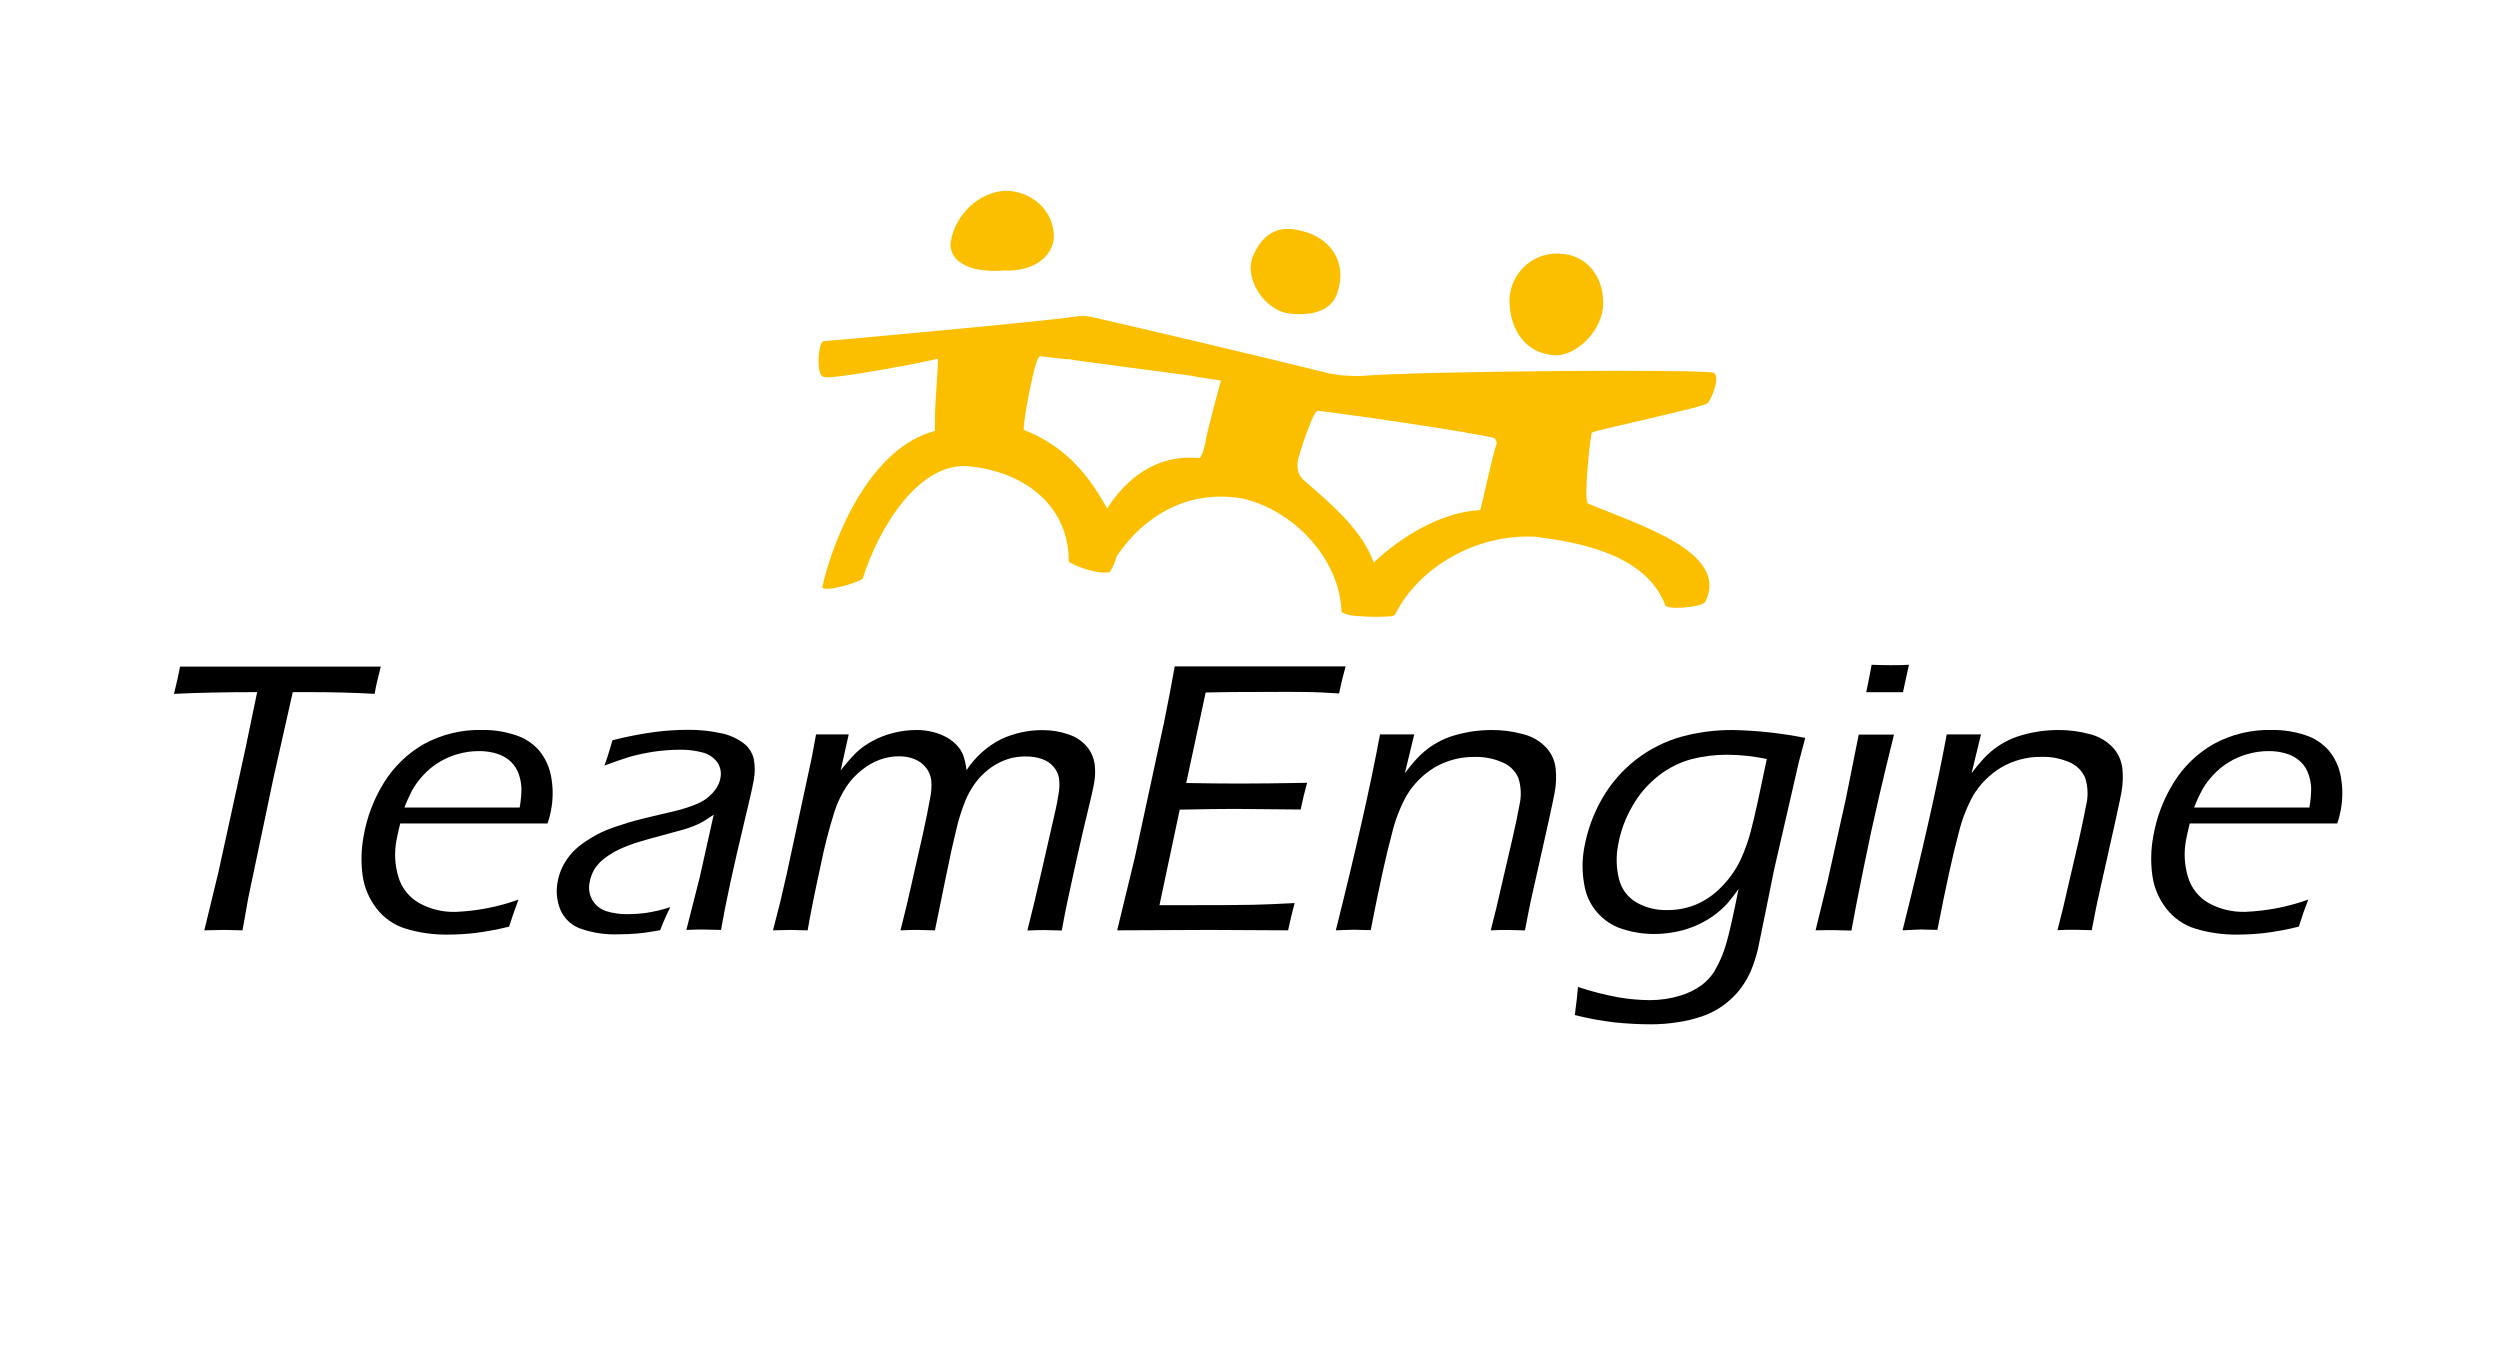
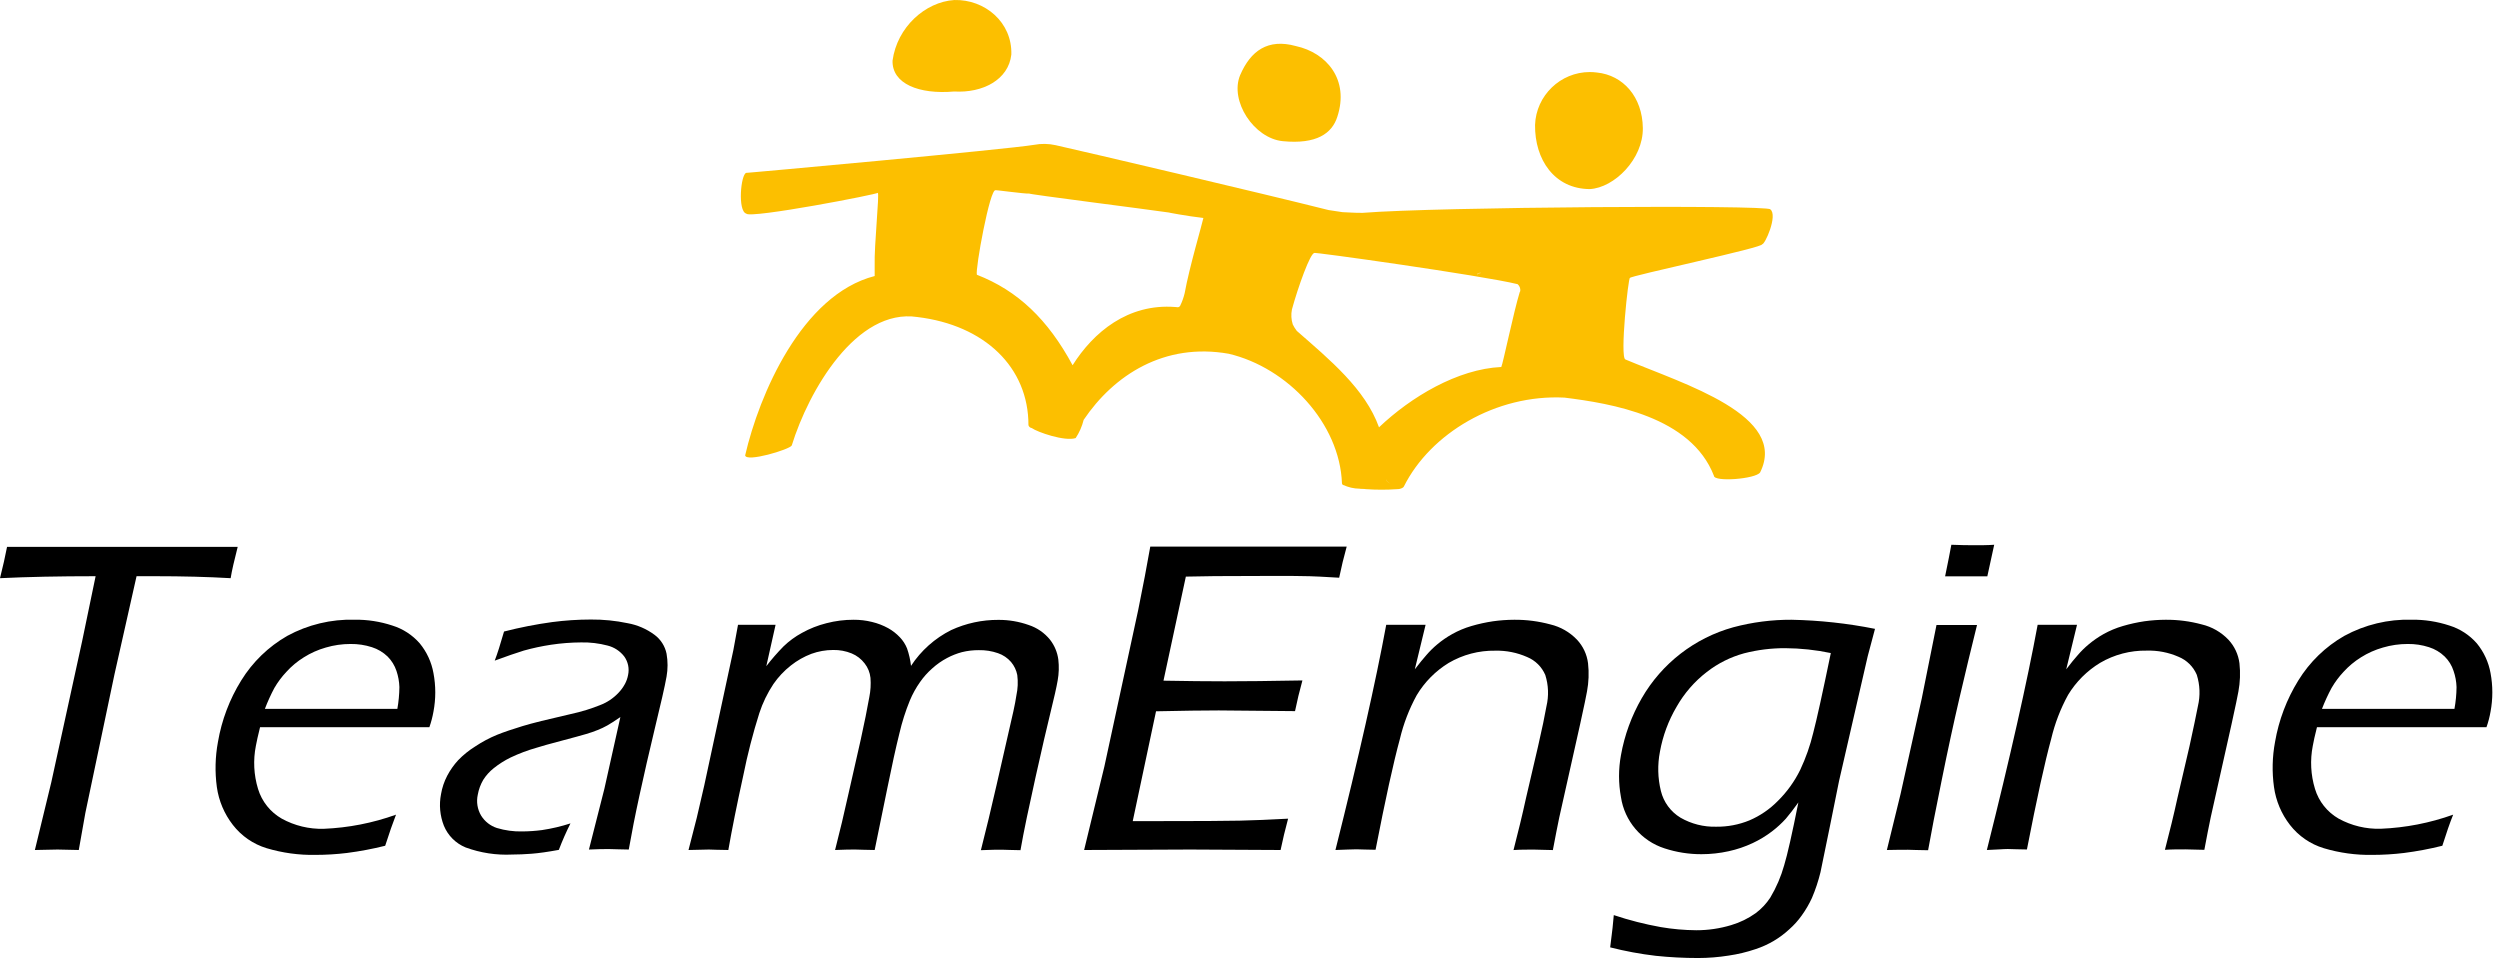
- <svg xmlns="http://www.w3.org/2000/svg" id="Lager_1" data-name="Lager 1" viewBox="0 0 493.48 265.49">
-   <defs>
-     <style>.cls-1{fill:none;}.cls-2{fill:#fcbf00;}</style>
-   </defs>
-   <path class="cls-1" d="M257.16,94.71l-.08-.08A.6.6,0,0,0,257.16,94.71Z" />
-   <path class="cls-1" d="M288.6,84.51c-.48,0-.72.19-.52.58C287.9,84.73,288.13,84.55,288.6,84.51Z" />
-   <path class="cls-1" d="M235.24,74.19c-3.66-.54-24.67-3.2-24.05-3.27-.75.08-6.18-.7-5.83-.56-1-.46-3.53,13.64-3.22,14.5,7,2.73,12.19,7.66,16.44,15.54,3.55-5.61,9.49-10.61,17.64-10l0,0c.29,0,.55.17.82-.19a10.36,10.36,0,0,0,.77-2.26,0,0,0,0,0,0,0c.77-4.27,3-12,3.25-12.84C238.37,74.81,234.56,74.1,235.24,74.19Z" />
-   <path class="cls-1" d="M294.93,86.5h0c-6.06-1.5-35.78-5.66-34.87-5.35-.69-.23-2.85,6-3.89,9.68a5.08,5.08,0,0,0,.14,2.58c.1.2.2.39.29.53a5.68,5.68,0,0,1,.4.58c5.68,5,11.77,10,14.12,16.56,5.52-5.21,13.53-10,21-10.36.27-.49,2.15-9.61,3.16-12.83h0v0l.06-.18A1.36,1.36,0,0,0,294.93,86.5Z" />
-   <path class="cls-2" d="M307.35,70.14c4.22-.22,9.19-5.16,9.12-10.49s-3.37-9.07-7.89-9.53a9.4,9.4,0,0,0-10.62,9C297.89,65.05,301.27,70.1,307.35,70.14Z" />
-   <path class="cls-2" d="M198.2,53.38c4.88.29,9.34-2,9.82-6.35.17-5.56-4.58-9.5-9.8-9.36-5,.33-9.82,4.67-10.6,10.41C187.51,52.05,192.16,53.91,198.2,53.38Z" />
-   <path class="cls-2" d="M254.64,61.91c5.81.57,8.45-1.34,9.36-4.18,2.1-6.39-1.83-11-7.11-12.15-4.81-1.34-7.78.81-9.58,5C245.48,55,249.69,61.43,254.64,61.91Z" />
-   <path class="cls-2" d="M336.61,118.8c4.87-9.79-13-15.14-23.13-19.4-1-.33.51-14.3.78-14-.27-.3,23.38-5.32,22.67-5.79.45.23,2.79-5,1.42-6-.57-.77-57.18-.42-70,.61-.67,0-1.34,0-2-.05-.5,0-1-.07-1.47-.07l-2.38-.36,0,0C251.09,70.87,221,63.8,215.63,62.6a9.12,9.12,0,0,0-3.7-.06c-4.73.79-49.71,4.88-49.43,4.81-.94.22-1.51,6.57,0,7,.59.92,23-3.4,22.58-3.58.33.14-.63,8.86-.53,12.61h0c0,.57,0,1.12,0,1.69-12.55,3.23-19.85,20.44-22.24,30.79.12,1.26,7.65-1,8-1.69,2.9-9.4,11.1-23.63,21.58-22.06,11.55,1.4,19.09,8.63,19.07,18.58a.69.69,0,0,0,.57.49c.95.69,5.65,2.33,7.54,1.72a10.13,10.13,0,0,0,1.37-3.13c5.19-7.7,13.87-13.31,24.92-11.35,10.09,2.38,19.07,11.92,19.44,22.26a.41.41,0,0,0,.25.31s-.07-.07-.07-.06h0a6.75,6.75,0,0,0,2.84.66c.28.07.64,0,1.09.08,0,0,0,0,0,0a0,0,0,0,0,0,0,38.71,38.71,0,0,0,5.39,0c.67,0,1.11-.31,1.14-.47,4.54-9.08,15.79-15.86,27.58-15.25,8,1,21.72,3.22,25.66,13.43C328.72,120.48,335.84,119.93,336.61,118.8ZM237.79,88a0,0,0,0,1,0,0A10.36,10.36,0,0,1,237,90.2c-.27.36-.53.19-.82.19l0,0c-8.15-.64-14.09,4.36-17.64,10-4.25-7.88-9.42-12.81-16.44-15.54-.31-.86,2.26-15,3.22-14.5-.35-.14,5.08.64,5.83.56-.62.07,20.39,2.73,24.05,3.27-.68-.09,3.13.62,5.8.92C240.83,76,238.56,83.68,237.79,88Zm50.81-3.44c-.47,0-.7.22-.52.58C287.88,84.7,288.12,84.52,288.6,84.51ZM257.08,94.63l.08.08A.6.6,0,0,1,257.08,94.63Zm15.29,25.3c-.06.18.29.52.75.83C272.66,120.48,272.29,120.13,272.37,119.93Zm22.95-32.07v0h0c-1,3.22-2.89,12.34-3.16,12.83-7.51.35-15.52,5.15-21,10.36-2.35-6.57-8.44-11.59-14.12-16.56a5.68,5.68,0,0,0-.4-.58c-.09-.14-.19-.33-.29-.53a5.08,5.08,0,0,1-.14-2.58c1-3.68,3.2-9.91,3.89-9.68-.91-.31,28.81,3.85,34.87,5.35h0a1.36,1.36,0,0,1,.45,1.18Z" />
-   <path d="M40.33,183.64,43.15,172l5.29-24.2,2.32-11.18q-9.34,0-16.42.34c.51-2,.91-3.83,1.21-5.38q9.69,0,20.91,0l12.21,0h6.49c-.57,2.26-1,4.05-1.21,5.38q-5.86-.34-13-.34H57.79L54,153.47l-5,23.8-1.13,6.37-3.65-.08Z" />
-   <path d="M102.35,177.57q-.82,2.1-1.86,5.34a57,57,0,0,1-6.57,1.24,45.42,45.42,0,0,1-5.42.33,27.45,27.45,0,0,1-8.37-1.15,11.58,11.58,0,0,1-5.8-4,13.66,13.66,0,0,1-2.75-6.5,24.47,24.47,0,0,1,.19-7.75,29.38,29.38,0,0,1,4-10.56,22.33,22.33,0,0,1,7.9-7.65,22.87,22.87,0,0,1,11.58-2.78,19.88,19.88,0,0,1,6.46,1,10.29,10.29,0,0,1,4.72,3.07,11.14,11.14,0,0,1,2.35,5.1,17.75,17.75,0,0,1,0,6.62,17.47,17.47,0,0,1-.7,2.67H79q-.52,2.1-.72,3.21a15.25,15.25,0,0,0,.37,7.38,8.83,8.83,0,0,0,4.07,5.11A14.13,14.13,0,0,0,89.94,180,41.66,41.66,0,0,0,102.35,177.57ZM79.83,159.4h22.75a22.75,22.75,0,0,0,.35-3.74,9.72,9.72,0,0,0-.5-2.77,6.31,6.31,0,0,0-1.53-2.48,6.91,6.91,0,0,0-2.69-1.6,11.45,11.45,0,0,0-3.67-.55,14.91,14.91,0,0,0-4.25.61,14.48,14.48,0,0,0-3.77,1.68,13.94,13.94,0,0,0-3,2.5,15.17,15.17,0,0,0-2.06,2.76A31.57,31.57,0,0,0,79.83,159.4Z" />
-   <path d="M119.3,151.12q.65-1.68,1.6-5a73.34,73.34,0,0,1,8.25-1.62,51.45,51.45,0,0,1,6.66-.44,29.62,29.62,0,0,1,6.32.63,11,11,0,0,1,4.62,2,5.37,5.37,0,0,1,2.06,3.24,11.31,11.31,0,0,1,0,3.93c-.31,1.76-1,4.7-2,8.84s-1.87,8-2.63,11.47-1.38,6.64-1.86,9.39c-1.37,0-2.49-.08-3.35-.08s-2,0-3.49.08l2.65-10.42,2.75-12.33c-1,.69-1.77,1.17-2.26,1.45a13.35,13.35,0,0,1-1.65.78c-.6.25-1.26.47-2,.69s-2.09.59-4.13,1.13-3.5.94-4.36,1.22a28.34,28.34,0,0,0-4.46,1.68,15.6,15.6,0,0,0-2.89,1.83,8.07,8.07,0,0,0-1.8,2,7.7,7.7,0,0,0-.94,2.56,4.93,4.93,0,0,0,.58,3.59,5,5,0,0,0,2.7,2.12,13.85,13.85,0,0,0,4.35.59,27.32,27.32,0,0,0,3.39-.23,30.86,30.86,0,0,0,4.9-1.15,48.74,48.74,0,0,0-2,4.55c-1.92.35-3.48.57-4.66.66s-2.3.14-3.35.14a20.28,20.28,0,0,1-8-1.22,6.85,6.85,0,0,1-3.73-3.73,9.69,9.69,0,0,1-.49-5.43,10.59,10.59,0,0,1,1.07-3.17,12.68,12.68,0,0,1,1.86-2.64,15.29,15.29,0,0,1,2.92-2.36,21.53,21.53,0,0,1,3.74-2c1.27-.51,2.74-1,4.41-1.51s4.31-1.16,8-2c1.16-.25,2.16-.52,3-.78s1.58-.53,2.23-.79a8.78,8.78,0,0,0,1.76-.89,8.67,8.67,0,0,0,1.49-1.26,7,7,0,0,0,1.1-1.51,5.2,5.2,0,0,0,.54-1.53,4,4,0,0,0-.66-3.2,5.21,5.21,0,0,0-2.86-1.87,16.51,16.51,0,0,0-4.54-.54,36.11,36.11,0,0,0-5.17.4,39.61,39.61,0,0,0-4.67,1Q122.33,150,119.3,151.12Z" />
-   <path d="M152.58,183.64,154,178.1q.42-1.75,1.28-5.53l5-23.25c.36-1.9.63-3.35.8-4.35,1.19,0,2.28,0,3.28,0s2.13,0,3.17,0l-1.59,7.1a37.65,37.65,0,0,1,2.95-3.39,14.46,14.46,0,0,1,3.18-2.33,17.36,17.36,0,0,1,4.2-1.66,18.38,18.38,0,0,1,4.66-.59,12.82,12.82,0,0,1,3.18.38,11,11,0,0,1,2.77,1.07,8.38,8.38,0,0,1,2,1.56,6,6,0,0,1,1.23,1.91,13.7,13.7,0,0,1,.68,3,17.74,17.74,0,0,1,6.9-6.15,19.15,19.15,0,0,1,8.12-1.75A15.21,15.21,0,0,1,211,145a7.84,7.84,0,0,1,3.66,2.52,7,7,0,0,1,1.43,3.42,12.24,12.24,0,0,1-.11,3.57c-.21,1.22-.63,3.05-1.23,5.49s-1.47,6.17-2.58,11.17-2,9.16-2.58,12.5c-1.34,0-2.4-.08-3.16-.08s-2,0-3.64.08q1.32-5.16,2.7-11.22l2.16-9.47c.53-2.29,1-4.26,1.24-5.91a10.2,10.2,0,0,0,.15-3.48,4.91,4.91,0,0,0-1.07-2.24,5.17,5.17,0,0,0-2.24-1.51,9.37,9.37,0,0,0-3.3-.52,11.74,11.74,0,0,0-2.89.34,12.09,12.09,0,0,0-2.54,1,12.38,12.38,0,0,0-2.57,1.8,13,13,0,0,0-2.09,2.34,16.53,16.53,0,0,0-1.75,3.17,37.25,37.25,0,0,0-1.79,5.63c-.59,2.37-1.28,5.48-2.06,9.35l-2.19,10.69c-1.47,0-2.57-.08-3.31-.08s-1.85,0-3.49.08q1.22-4.74,2.32-9.74l2.09-9.23q.94-4.28,1.47-7.29a11.89,11.89,0,0,0,.2-3.3,4.8,4.8,0,0,0-1-2.48,5.39,5.39,0,0,0-2.23-1.72,8,8,0,0,0-3.18-.59,11,11,0,0,0-3.74.66,13.25,13.25,0,0,0-3.52,2,14.54,14.54,0,0,0-3,3.19,20.65,20.65,0,0,0-2.42,5A101.89,101.89,0,0,0,162,170.78q-1.67,7.62-2.58,12.86c-1.63,0-2.74-.08-3.35-.08S154.24,183.59,152.58,183.64Z" />
-   <path d="M220.52,183.64,224,169.29l5.8-26.83,1.15-5.84q.42-2.22.93-5.08,8.61,0,17.66,0l12.18,0h3.89q-.74,2.66-1.29,5.34l-3.36-.19c-.83-.05-2.27-.09-4.31-.11s-4.07,0-6.08,0q-9,0-12.58.11l-3.84,17.87c3.9.07,7.41.11,10.51.11q5.09,0,13.35-.15-.74,2.67-1.27,5.27l-13.11-.12q-3.85,0-10.76.15l-4,18.86,4,0q10.8,0,14.35-.08t8.33-.34q-.76,2.82-1.29,5.38-9.19-.07-15.52-.08Z" />
-   <path d="M263.68,183.64q6-23.94,8.72-38.67l3.43,0c.84,0,1.95,0,3.33,0l-1.85,7.64c.83-1.07,1.48-1.89,2-2.46a16,16,0,0,1,1.85-1.82,16.34,16.34,0,0,1,2.57-1.77,15.72,15.72,0,0,1,3.29-1.38,27.55,27.55,0,0,1,3.72-.82,26.91,26.91,0,0,1,3.65-.26,23,23,0,0,1,6.2.8,9.3,9.3,0,0,1,4.56,2.61,7.22,7.22,0,0,1,1.91,4.07,16.32,16.32,0,0,1-.18,4.84c-.06.34-.19,1-.38,1.91s-.46,2.18-.8,3.71l-3.58,16c-.32,1.52-.68,3.39-1.1,5.61-1.14,0-2.22-.08-3.23-.08-1.25,0-2.43,0-3.53.08.79-3.08,1.51-6,2.14-8.9l2.07-8.89c.69-3,1.18-5.35,1.45-6.91a10.1,10.1,0,0,0-.2-5.36,5.79,5.79,0,0,0-3.12-3.09,12.78,12.78,0,0,0-5.47-1.09,15.33,15.33,0,0,0-8,2.1,16.35,16.35,0,0,0-5.49,5.54,30.06,30.06,0,0,0-2.9,7.55q-1.64,6-4.17,19c-1.41,0-2.51-.08-3.29-.08S265.29,183.59,263.68,183.64Z" />
-   <path d="M311.48,194.82a57.72,57.72,0,0,0,8.07,2.06,37.91,37.91,0,0,0,6.09.54,20.64,20.64,0,0,0,6-.88,14.18,14.18,0,0,0,4.22-2.06,10.52,10.52,0,0,0,2.5-2.67,22.9,22.9,0,0,0,2.38-5.54q.83-2.72,2.44-10.8c-.82,1.14-1.53,2.07-2.15,2.79a17.46,17.46,0,0,1-2.39,2.19,18.09,18.09,0,0,1-3.3,2,19.43,19.43,0,0,1-4.13,1.4,21.62,21.62,0,0,1-4.67.51,20.14,20.14,0,0,1-6.34-1,10.94,10.94,0,0,1-7.49-8.82,19.86,19.86,0,0,1,0-7.17,30.13,30.13,0,0,1,3.58-9.81A26.21,26.21,0,0,1,332,145.39,37.93,37.93,0,0,1,342,144.1a81.23,81.23,0,0,1,14.34,1.56l-1.25,4.7-4.92,21.41c-.08.43-.6,3-1.57,7.78l-1.62,7.9a28.72,28.72,0,0,1-1.47,4.43,18.17,18.17,0,0,1-1.75,3,14,14,0,0,1-2.13,2.37,15.63,15.63,0,0,1-2.68,2,15.8,15.8,0,0,1-3.11,1.41,26.34,26.34,0,0,1-4.62,1.11,33.78,33.78,0,0,1-5.26.42,69,69,0,0,1-7.28-.38,59.61,59.61,0,0,1-7.82-1.45l.26-2.1C311.21,197.71,311.32,196.58,311.48,194.82Zm37.28-45a39.29,39.29,0,0,0-7.83-.84,27.89,27.89,0,0,0-7.07.88,18.32,18.32,0,0,0-6.41,3.21,20.07,20.07,0,0,0-5.2,6,23.34,23.34,0,0,0-2.84,7.67,15.71,15.71,0,0,0,.16,6.76,7.4,7.4,0,0,0,3.37,4.59,11.64,11.64,0,0,0,6.14,1.55,14.58,14.58,0,0,0,5.7-1.09,15.2,15.2,0,0,0,4.88-3.34,19.64,19.64,0,0,0,3.84-5.34,33,33,0,0,0,2.23-6.34Q346.62,160.16,348.76,149.78Z" />
-   <path d="M358.38,183.64l2.35-9.62,3.64-16.41L366.9,145l3.51,0,3.45,0q-1.49,6-3,12.47t-3.07,14.21q-1.57,7.71-2.33,12c-1.59,0-2.74-.08-3.42-.08S360.19,183.59,358.38,183.64Zm10-47c.49-2.39.85-4.19,1.07-5.42,1.39.05,2.62.08,3.68.08,1.35,0,2.58,0,3.68-.08q-.28,1.19-1.18,5.42l-3.55,0Z" />
-   <path d="M375.55,183.64q6-23.94,8.72-38.67l3.43,0c.84,0,1.95,0,3.33,0l-1.85,7.64c.82-1.07,1.48-1.89,2-2.46a15.27,15.27,0,0,1,1.85-1.82,16.71,16.71,0,0,1,2.56-1.77,15.81,15.81,0,0,1,3.3-1.38,27.41,27.41,0,0,1,3.71-.82,27.06,27.06,0,0,1,3.66-.26,23.1,23.1,0,0,1,6.2.8,9.3,9.3,0,0,1,4.56,2.61,7.29,7.29,0,0,1,1.91,4.07,16.66,16.66,0,0,1-.18,4.84c-.06.34-.19,1-.38,1.91s-.46,2.18-.8,3.71L414,178q-.48,2.28-1.1,5.61c-1.14,0-2.22-.08-3.24-.08-1.25,0-2.42,0-3.53.08.8-3.08,1.52-6,2.15-8.9l2.07-8.89q1-4.57,1.45-6.91a10.1,10.1,0,0,0-.2-5.36,5.77,5.77,0,0,0-3.13-3.09A12.7,12.7,0,0,0,403,149.4a15.31,15.31,0,0,0-8,2.1A16.35,16.35,0,0,0,389.5,157a30.06,30.06,0,0,0-2.9,7.55q-1.64,6-4.17,19c-1.41,0-2.51-.08-3.29-.08S377.15,183.59,375.55,183.64Z" />
-   <path d="M455.63,177.57q-.84,2.1-1.86,5.34a56.75,56.75,0,0,1-6.58,1.24,45.3,45.3,0,0,1-5.42.33,27.38,27.38,0,0,1-8.36-1.15,11.61,11.61,0,0,1-5.81-4,13.64,13.64,0,0,1-2.74-6.5,24.17,24.17,0,0,1,.18-7.75,29.58,29.58,0,0,1,4-10.56,22.22,22.22,0,0,1,7.89-7.65,22.87,22.87,0,0,1,11.58-2.78,19.94,19.94,0,0,1,6.47,1,10.35,10.35,0,0,1,4.72,3.07,11.14,11.14,0,0,1,2.35,5.1,18,18,0,0,1,0,6.62,16.39,16.39,0,0,1-.7,2.67H432.24q-.53,2.1-.72,3.21a15.25,15.25,0,0,0,.38,7.38,8.81,8.81,0,0,0,4.06,5.11,14.13,14.13,0,0,0,7.25,1.74A41.77,41.77,0,0,0,455.63,177.57ZM433.1,159.4h22.75a21.9,21.9,0,0,0,.36-3.74,9.41,9.41,0,0,0-.51-2.77,6.09,6.09,0,0,0-1.53-2.48,6.84,6.84,0,0,0-2.69-1.6,11.34,11.34,0,0,0-3.66-.55,14.86,14.86,0,0,0-4.25.61,14.48,14.48,0,0,0-3.77,1.68,14.25,14.25,0,0,0-3,2.5,15.08,15.08,0,0,0-2.05,2.76A31.38,31.38,0,0,0,433.1,159.4Z" />
+ <svg xmlns="http://www.w3.org/2000/svg" width="100%" height="100%" viewBox="0 0 322 124" version="1.1" xml:space="preserve" style="fill-rule:evenodd;clip-rule:evenodd;stroke-linejoin:round;stroke-miterlimit:2;">
+   <path d="M167.115,42.783l-0.06,-0.06c0.018,0.022 0.038,0.042 0.06,0.06Z" style="fill:none;fill-rule:nonzero;" />
+   <path d="M190.695,35.133c-0.36,0 -0.54,0.142 -0.39,0.435c-0.135,-0.27 0.037,-0.405 0.39,-0.435Z" style="fill:none;fill-rule:nonzero;" />
+   <path d="M150.675,27.393c-2.745,-0.405 -18.502,-2.4 -18.038,-2.453c-0.562,0.06 -4.635,-0.525 -4.372,-0.42c-0.75,-0.345 -2.647,10.23 -2.415,10.875c5.25,2.048 9.143,5.745 12.33,11.655c2.663,-4.207 7.118,-7.957 13.23,-7.5c0.218,0 0.413,0.128 0.615,-0.142c0.257,-0.541 0.451,-1.11 0.577,-1.695c0.578,-3.203 2.251,-9 2.438,-9.63c-2.017,-0.225 -4.875,-0.758 -4.365,-0.69Z" style="fill:none;fill-rule:nonzero;" />
+   <path d="M195.443,36.625c-4.546,-1.125 -26.836,-4.245 -26.153,-4.012c-0.518,-0.173 -2.138,4.5 -2.918,7.26c-0.132,0.643 -0.096,1.31 0.106,1.935c0.075,0.15 0.149,0.292 0.217,0.397c0.109,0.139 0.209,0.284 0.3,0.435c4.26,3.75 8.827,7.5 10.59,12.42c4.14,-3.907 10.147,-7.5 15.75,-7.77c0.202,-0.367 1.612,-7.207 2.37,-9.622l0.045,-0.135c0.055,-0.335 -0.061,-0.675 -0.308,-0.908Z" style="fill:none;fill-rule:nonzero;" />
+   <path d="M204.758,24.355c3.165,-0.165 6.892,-3.87 6.84,-7.867c-0.053,-3.998 -2.528,-6.803 -5.918,-7.148c-0.305,-0.04 -0.612,-0.06 -0.919,-0.06c-3.777,0 -6.918,3.035 -7.046,6.81c-0.053,4.448 2.482,8.235 7.043,8.265Z" style="fill:#fcbf00;fill-rule:nonzero;" />
+   <path d="M122.895,11.785c3.66,0.218 7.005,-1.5 7.365,-4.762c0.127,-4.17 -3.435,-7.125 -7.35,-7.02c-3.75,0.247 -7.365,3.502 -7.95,7.807c-0.082,2.978 3.405,4.373 7.935,3.975Z" style="fill:#fcbf00;fill-rule:nonzero;" />
+   <path d="M165.225,18.183c4.357,0.427 6.338,-1.005 7.02,-3.135c1.575,-4.793 -1.373,-8.25 -5.333,-9.113c-3.607,-1.005 -5.835,0.608 -7.185,3.75c-1.372,3.315 1.785,8.138 5.498,8.498Z" style="fill:#fcbf00;fill-rule:nonzero;" />
+   <path d="M226.703,60.85c3.652,-7.342 -9.75,-11.355 -17.348,-14.55c-0.75,-0.247 0.382,-10.725 0.585,-10.5c-0.203,-0.225 17.535,-3.99 17.002,-4.342c0.338,0.172 2.093,-3.75 1.065,-4.5c-0.427,-0.578 -42.885,-0.315 -52.5,0.457c-0.502,0 -1.004,0 -1.5,-0.037c-0.375,0 -0.75,-0.053 -1.102,-0.053l-1.785,-0.27c-8.558,-2.152 -31.125,-7.455 -35.153,-8.355c-0.912,-0.204 -1.856,-0.22 -2.775,-0.045c-3.547,0.593 -37.282,3.66 -37.072,3.608c-0.705,0.165 -1.133,4.927 0,5.25c0.442,0.69 17.25,-2.55 16.935,-2.685c0.247,0.105 -0.473,6.645 -0.398,9.457l0,1.268c-9.412,2.422 -14.887,15.33 -16.68,23.092c0.09,0.945 5.738,-0.75 6,-1.267c2.175,-7.05 8.325,-17.723 16.185,-16.545c8.663,1.05 14.318,6.472 14.303,13.935c0.057,0.196 0.225,0.34 0.427,0.367c0.713,0.518 4.238,1.748 5.655,1.29c0.473,-0.718 0.821,-1.512 1.028,-2.347c3.892,-5.775 10.402,-9.983 18.69,-8.513c7.567,1.785 14.302,8.94 14.58,16.695c0.018,0.105 0.089,0.193 0.187,0.233c0.099,0.04 -0.052,-0.053 -0.052,-0.045c0.665,0.318 1.392,0.487 2.13,0.495c0.21,0.052 0.48,0 0.817,0.06c1.346,0.094 2.697,0.094 4.043,0c0.502,0 0.832,-0.233 0.855,-0.353c3.405,-6.81 11.842,-11.895 20.685,-11.437c6,0.75 16.29,2.415 19.245,10.072c0.03,0.825 5.37,0.413 5.947,-0.435Zm-74.115,-23.1c-0.134,0.571 -0.333,1.124 -0.592,1.65c-0.203,0.27 -0.398,0.143 -0.615,0.143c-6.113,-0.48 -10.568,3.27 -13.23,7.5c-3.188,-5.91 -7.065,-9.608 -12.33,-11.655c-0.233,-0.645 1.695,-11.25 2.415,-10.875c-0.263,-0.105 3.81,0.48 4.372,0.42c-0.464,0.052 15.293,2.047 18.038,2.452c-0.51,-0.067 2.347,0.465 4.35,0.69c-0.128,0.675 -1.83,6.435 -2.408,9.675Zm38.108,-2.58c-0.353,0 -0.525,0.165 -0.39,0.435c-0.15,-0.33 0.03,-0.465 0.39,-0.472l0,0.037Zm-23.64,7.553l0.06,0.06c-0.022,-0.018 -0.042,-0.038 -0.06,-0.06Zm11.467,18.975c-0.045,0.135 0.218,0.39 0.563,0.622c-0.345,-0.21 -0.623,-0.472 -0.563,-0.622Zm17.213,-24.053c-0.75,2.415 -2.168,9.255 -2.37,9.623c-5.633,0.262 -11.64,3.862 -15.75,7.77c-1.763,-4.928 -6.33,-8.693 -10.59,-12.42c-0.091,-0.151 -0.191,-0.297 -0.3,-0.435c-0.068,-0.105 -0.143,-0.248 -0.218,-0.398c-0.201,-0.625 -0.237,-1.292 -0.105,-1.935c0.75,-2.76 2.4,-7.432 2.918,-7.26c-0.683,-0.232 21.607,2.888 26.152,4.013c0.251,0.221 0.378,0.552 0.338,0.885l-0.075,0.157Z" style="fill:#fcbf00;fill-rule:nonzero;" />
+   <path d="M4.493,109.48l2.115,-8.73l3.967,-18.15l1.74,-8.385c-4.67,0 -8.775,0.085 -12.315,0.255c0.382,-1.5 0.682,-2.872 0.908,-4.035l29.707,0c-0.428,1.695 -0.75,3.038 -0.908,4.035c-2.93,-0.17 -6.179,-0.255 -9.75,-0.255l-2.369,0l-2.843,12.638l-3.75,17.85l-0.848,4.777l-2.737,-0.06l-2.917,0.06Z" style="fill-rule:nonzero;" />
+   <path d="M51.007,104.928c-0.41,1.05 -0.874,2.385 -1.395,4.005c-1.622,0.406 -3.268,0.716 -4.927,0.93c-1.349,0.163 -2.706,0.246 -4.065,0.247c-2.124,0.038 -4.242,-0.253 -6.278,-0.862c-1.726,-0.524 -3.246,-1.573 -4.349,-3c-1.103,-1.416 -1.814,-3.098 -2.063,-4.875c-0.262,-1.933 -0.214,-3.895 0.143,-5.813c0.478,-2.809 1.497,-5.499 2.999,-7.92c1.466,-2.376 3.503,-4.349 5.925,-5.737c2.66,-1.45 5.657,-2.169 8.685,-2.085c1.646,-0.019 3.283,0.234 4.845,0.75c1.371,0.423 2.598,1.221 3.54,2.302c0.905,1.104 1.512,2.421 1.763,3.825c0.311,1.641 0.311,3.325 0,4.965c-0.122,0.681 -0.297,1.35 -0.525,2.003l-21.81,0c-0.26,1.05 -0.44,1.852 -0.54,2.407c-0.363,1.84 -0.267,3.741 0.278,5.535c0.489,1.62 1.582,2.993 3.052,3.833c1.655,0.912 3.525,1.366 5.415,1.312c3.177,-0.13 6.316,-0.745 9.307,-1.822Zm-16.889,-13.628l17.062,0c0.165,-0.926 0.252,-1.864 0.262,-2.805c-0.023,-0.707 -0.149,-1.407 -0.375,-2.077c-0.232,-0.701 -0.625,-1.338 -1.147,-1.86c-0.572,-0.549 -1.262,-0.96 -2.018,-1.2c-0.888,-0.287 -1.818,-0.426 -2.752,-0.413c-1.079,-0.002 -2.153,0.152 -3.188,0.458c-0.997,0.283 -1.95,0.707 -2.827,1.26c-0.834,0.516 -1.592,1.147 -2.25,1.875c-0.592,0.629 -1.11,1.323 -1.545,2.07c-0.463,0.871 -0.871,1.77 -1.222,2.692Z" style="fill-rule:nonzero;" />
+   <path d="M63.72,85.09c0.325,-0.84 0.725,-2.09 1.2,-3.75c2.038,-0.523 4.103,-0.928 6.187,-1.215c1.657,-0.218 3.325,-0.328 4.995,-0.33c1.593,-0.013 3.182,0.146 4.74,0.473c1.256,0.225 2.442,0.739 3.465,1.5c0.797,0.591 1.348,1.457 1.545,2.43c0.173,0.975 0.173,1.972 0,2.947c-0.232,1.32 -0.75,3.525 -1.5,6.63c-0.75,3.105 -1.402,6 -1.972,8.603c-0.57,2.602 -1.035,4.98 -1.395,7.042c-1.028,0 -1.868,-0.06 -2.513,-0.06c-0.645,0 -1.5,0 -2.617,0.06l1.987,-7.815l2.063,-9.247c-0.75,0.517 -1.328,0.877 -1.695,1.087c-0.399,0.223 -0.812,0.419 -1.238,0.585c-0.45,0.188 -0.945,0.353 -1.5,0.518c-0.555,0.165 -1.567,0.442 -3.097,0.847c-1.53,0.405 -2.625,0.705 -3.27,0.915c-1.148,0.326 -2.267,0.747 -3.345,1.26c-0.771,0.377 -1.497,0.837 -2.168,1.373c-0.53,0.421 -0.987,0.928 -1.35,1.5c-0.347,0.593 -0.586,1.243 -0.705,1.92c-0.203,0.92 -0.047,1.883 0.435,2.692c0.467,0.752 1.184,1.316 2.025,1.59c1.058,0.32 2.159,0.47 3.263,0.443c0.85,-0.005 1.699,-0.063 2.542,-0.173c1.247,-0.187 2.476,-0.475 3.675,-0.862c-0.557,1.111 -1.058,2.25 -1.5,3.412c-1.44,0.263 -2.61,0.428 -3.495,0.495c-0.885,0.068 -1.725,0.105 -2.512,0.105c-2.041,0.101 -4.082,-0.21 -6,-0.915c-1.268,-0.521 -2.276,-1.529 -2.798,-2.797c-0.509,-1.295 -0.637,-2.708 -0.367,-4.073c0.14,-0.83 0.411,-1.632 0.802,-2.377c0.379,-0.717 0.848,-1.382 1.395,-1.98c0.655,-0.678 1.391,-1.272 2.19,-1.77c0.884,-0.591 1.823,-1.094 2.805,-1.5c0.953,-0.383 2.055,-0.75 3.308,-1.133c1.252,-0.382 3.232,-0.87 6,-1.5c0.87,-0.187 1.62,-0.39 2.25,-0.585c0.63,-0.195 1.185,-0.397 1.672,-0.592c0.464,-0.173 0.907,-0.396 1.32,-0.668c0.407,-0.272 0.782,-0.589 1.118,-0.945c0.324,-0.339 0.602,-0.72 0.825,-1.132c0.194,-0.359 0.331,-0.746 0.405,-1.148c0.184,-0.833 0.004,-1.707 -0.495,-2.4c-0.537,-0.695 -1.293,-1.189 -2.145,-1.402c-1.111,-0.293 -2.257,-0.429 -3.405,-0.405c-1.298,0.007 -2.594,0.107 -3.878,0.3c-1.181,0.179 -2.351,0.429 -3.502,0.75c-0.985,0.305 -2.235,0.737 -3.75,1.297Z" style="fill-rule:nonzero;" />
+   <path d="M88.68,109.48l1.065,-4.155c0.21,-0.875 0.53,-2.257 0.96,-4.147l3.75,-17.438c0.27,-1.425 0.473,-2.512 0.6,-3.262l4.838,0l-1.193,5.325c0.686,-0.891 1.425,-1.74 2.213,-2.543c0.711,-0.688 1.513,-1.276 2.385,-1.747c0.991,-0.551 2.05,-0.969 3.15,-1.245c1.141,-0.297 2.315,-0.445 3.494,-0.443c0.804,-0.005 1.606,0.091 2.386,0.285c0.725,0.173 1.424,0.443 2.077,0.803c0.556,0.311 1.062,0.706 1.5,1.17c0.396,0.414 0.709,0.9 0.922,1.432c0.254,0.729 0.426,1.483 0.511,2.25c1.287,-1.967 3.072,-3.559 5.175,-4.612c1.909,-0.878 3.988,-1.326 6.09,-1.313c1.325,-0.008 2.643,0.216 3.892,0.66c1.078,0.352 2.032,1.009 2.745,1.89c0.581,0.743 0.952,1.629 1.073,2.565c0.103,0.892 0.075,1.794 -0.083,2.678c-0.157,0.915 -0.472,2.287 -0.922,4.117c-0.45,1.83 -1.103,4.628 -1.935,8.378c-0.833,3.75 -1.5,6.87 -1.935,9.375c-1.006,0 -1.8,-0.06 -2.37,-0.06c-0.57,0 -1.5,0 -2.73,0.06c0.66,-2.58 1.335,-5.385 2.025,-8.415l1.62,-7.103c0.397,-1.717 0.75,-3.195 0.93,-4.432c0.186,-0.857 0.224,-1.74 0.112,-2.61c-0.119,-0.62 -0.396,-1.198 -0.802,-1.68c-0.45,-0.52 -1.03,-0.911 -1.68,-1.133c-0.795,-0.277 -1.634,-0.409 -2.475,-0.39c-0.731,-0.005 -1.459,0.081 -2.168,0.255c-0.661,0.177 -1.3,0.429 -1.905,0.75c-0.697,0.367 -1.345,0.82 -1.927,1.35c-0.592,0.52 -1.118,1.109 -1.568,1.755c-0.523,0.742 -0.963,1.54 -1.312,2.378c-0.559,1.369 -1.008,2.781 -1.343,4.222c-0.442,1.778 -0.96,4.11 -1.545,7.013l-1.642,8.017c-1.103,0 -1.928,-0.06 -2.483,-0.06c-0.555,0 -1.387,0 -2.617,0.06c0.61,-2.37 1.19,-4.805 1.74,-7.305l1.567,-6.922c0.47,-2.14 0.838,-3.963 1.103,-5.468c0.165,-0.814 0.215,-1.647 0.15,-2.475c-0.069,-0.678 -0.329,-1.323 -0.75,-1.86c-0.434,-0.57 -1.011,-1.016 -1.673,-1.29c-0.757,-0.308 -1.568,-0.459 -2.385,-0.442c-0.957,0.001 -1.906,0.168 -2.805,0.495c-0.952,0.362 -1.842,0.867 -2.64,1.5c-0.866,0.679 -1.625,1.486 -2.25,2.392c-0.771,1.163 -1.382,2.424 -1.815,3.75c-0.828,2.621 -1.514,5.285 -2.055,7.98c-0.835,3.81 -1.48,7.025 -1.935,9.645c-1.222,0 -2.055,-0.06 -2.512,-0.06c-0.458,0 -1.373,0.023 -2.618,0.06Z" style="fill-rule:nonzero;" />
+   <path d="M139.635,109.48l2.61,-10.762l4.35,-20.123l0.863,-4.38c0.21,-1.11 0.442,-2.38 0.697,-3.81l25.298,0c-0.37,1.33 -0.693,2.665 -0.968,4.005l-2.52,-0.142c-0.623,-0.038 -1.703,-0.068 -3.233,-0.083c-1.53,-0.015 -3.052,0 -4.56,0c-4.5,0 -7.645,0.028 -9.435,0.083l-2.88,13.402c2.925,0.053 5.558,0.083 7.883,0.083c2.545,0 5.882,-0.038 10.012,-0.113c-0.37,1.335 -0.687,2.653 -0.952,3.953l-9.833,-0.09c-1.925,0 -4.615,0.037 -8.07,0.112l-3,14.145l3,0c5.4,0 8.988,-0.02 10.763,-0.06c1.775,-0.04 3.857,-0.125 6.247,-0.255c-0.38,1.41 -0.702,2.755 -0.967,4.035c-4.595,-0.035 -8.475,-0.055 -11.64,-0.06l-13.665,0.06Z" style="fill-rule:nonzero;" />
+   <path d="M172.005,109.48c3,-11.97 5.18,-21.637 6.54,-29.002l5.07,0l-1.387,5.73c0.622,-0.803 1.11,-1.418 1.5,-1.845c0.424,-0.492 0.888,-0.949 1.387,-1.365c0.599,-0.503 1.244,-0.948 1.928,-1.328c0.78,-0.437 1.608,-0.785 2.467,-1.035c0.915,-0.269 1.847,-0.474 2.79,-0.615c0.907,-0.127 1.822,-0.192 2.738,-0.195c1.57,-0.012 3.134,0.19 4.65,0.6c1.304,0.31 2.491,0.99 3.42,1.958c0.79,0.839 1.292,1.908 1.432,3.052c0.136,1.21 0.09,2.434 -0.135,3.63c-0.045,0.255 -0.142,0.75 -0.285,1.433c-0.142,0.682 -0.345,1.635 -0.6,2.782l-2.685,12c-0.24,1.14 -0.51,2.543 -0.825,4.208c-0.855,0 -1.665,-0.06 -2.422,-0.06c-0.938,0 -1.823,0 -2.648,0.06c0.593,-2.31 1.133,-4.5 1.605,-6.675l1.553,-6.668c0.517,-2.25 0.885,-4.012 1.087,-5.182c0.313,-1.329 0.261,-2.718 -0.15,-4.02c-0.445,-1.05 -1.286,-1.883 -2.34,-2.318c-1.291,-0.571 -2.692,-0.85 -4.102,-0.817c-2.107,-0.035 -4.183,0.51 -6,1.575c-1.688,1.032 -3.101,2.458 -4.118,4.155c-0.977,1.781 -1.708,3.685 -2.175,5.662c-0.82,3 -1.862,7.75 -3.127,14.25c-1.058,0 -1.883,-0.06 -2.468,-0.06c-0.585,0 -1.492,0.053 -2.7,0.09Z" style="fill-rule:nonzero;" />
+   <path d="M207.855,117.865c1.978,0.66 4,1.177 6.053,1.545c1.509,0.258 3.036,0.393 4.567,0.405c1.524,0.003 3.041,-0.219 4.5,-0.66c1.134,-0.335 2.203,-0.857 3.165,-1.545c0.737,-0.553 1.372,-1.23 1.875,-2.002c0.776,-1.301 1.376,-2.698 1.785,-4.155c0.415,-1.36 1.025,-4.06 1.83,-8.1c-0.615,0.855 -1.148,1.552 -1.612,2.092c-0.546,0.602 -1.146,1.152 -1.793,1.643c-0.769,0.587 -1.599,1.089 -2.475,1.5c-0.99,0.465 -2.029,0.817 -3.097,1.05c-1.151,0.254 -2.325,0.382 -3.503,0.382c-1.615,0.006 -3.22,-0.247 -4.755,-0.75c-2.976,-0.952 -5.16,-3.524 -5.618,-6.615c-0.326,-1.777 -0.326,-3.6 0,-5.377c0.46,-2.59 1.369,-5.08 2.685,-7.358c2.577,-4.469 6.811,-7.75 11.783,-9.127c2.446,-0.655 4.968,-0.98 7.5,-0.968c3.613,0.071 7.212,0.462 10.755,1.17l-0.938,3.525l-3.69,16.058c-0.06,0.322 -0.45,2.25 -1.177,5.835l-1.215,5.925c-0.277,1.135 -0.645,2.246 -1.103,3.322c-0.364,0.79 -0.804,1.544 -1.312,2.25c-0.463,0.652 -0.999,1.248 -1.598,1.778c-0.614,0.57 -1.288,1.073 -2.01,1.5c-0.737,0.435 -1.519,0.79 -2.332,1.057c-1.128,0.382 -2.287,0.66 -3.465,0.833c-1.305,0.207 -2.624,0.313 -3.945,0.315c-1.824,0.001 -3.646,-0.094 -5.46,-0.285c-1.977,-0.232 -3.936,-0.595 -5.865,-1.088l0.195,-1.575c0.067,-0.412 0.15,-1.26 0.27,-2.58Zm27.96,-33.75c-1.931,-0.406 -3.899,-0.617 -5.873,-0.63c-1.788,-0.007 -3.57,0.214 -5.302,0.66c-1.745,0.478 -3.379,1.296 -4.808,2.408c-1.586,1.225 -2.912,2.755 -3.9,4.5c-1.043,1.777 -1.764,3.724 -2.129,5.752c-0.329,1.679 -0.288,3.409 0.119,5.07c0.35,1.438 1.261,2.679 2.528,3.443c1.398,0.805 2.992,1.208 4.605,1.162c1.465,0.017 2.919,-0.261 4.275,-0.817c1.372,-0.588 2.616,-1.439 3.66,-2.505c1.178,-1.164 2.152,-2.518 2.88,-4.005c0.718,-1.524 1.278,-3.118 1.672,-4.755c0.445,-1.685 1.203,-5.123 2.273,-10.313l0,0.03Z" style="fill-rule:nonzero;" />
+   <path d="M243.03,109.48l1.763,-7.215l2.73,-12.307l1.897,-9.458l5.22,0c-0.745,3 -1.495,6.118 -2.25,9.353c-0.755,3.235 -1.522,6.787 -2.303,10.657c-0.785,3.855 -1.367,6.855 -1.747,9c-1.192,0 -2.055,-0.06 -2.565,-0.06c-0.51,0 -1.387,-0.007 -2.745,0.03Zm7.5,-35.25c0.368,-1.792 0.638,-3.142 0.803,-4.065c1.042,0.038 1.965,0.06 2.76,0.06c1.012,0 1.935,0 2.76,-0.06c-0.14,0.595 -0.435,1.95 -0.885,4.065l-2.663,0l-2.775,0Z" style="fill-rule:nonzero;" />
+   <path d="M255.908,109.48c3,-11.97 5.18,-21.637 6.54,-29.002l5.07,0l-1.388,5.73c0.615,-0.803 1.11,-1.418 1.5,-1.845c0.423,-0.494 0.887,-0.95 1.387,-1.365c0.598,-0.502 1.241,-0.946 1.92,-1.328c0.784,-0.437 1.614,-0.785 2.475,-1.035c0.913,-0.269 1.842,-0.474 2.783,-0.615c0.91,-0.127 1.827,-0.192 2.745,-0.195c1.57,-0.011 3.134,0.19 4.65,0.6c1.304,0.31 2.492,0.99 3.42,1.958c0.787,0.841 1.289,1.909 1.432,3.052c0.133,1.21 0.087,2.433 -0.135,3.63c-0.045,0.255 -0.142,0.75 -0.285,1.433c-0.142,0.682 -0.345,1.635 -0.6,2.782l-2.677,11.97c-0.24,1.14 -0.515,2.543 -0.825,4.208c-0.855,0 -1.665,-0.06 -2.43,-0.06c-0.938,0 -1.815,0 -2.648,0.06c0.6,-2.31 1.14,-4.5 1.613,-6.675l1.552,-6.668c0.5,-2.285 0.863,-4.012 1.088,-5.182c0.313,-1.329 0.261,-2.718 -0.15,-4.02c-0.446,-1.052 -1.29,-1.886 -2.348,-2.318c-1.291,-0.565 -2.693,-0.837 -4.102,-0.795c-2.106,-0.035 -4.183,0.51 -6,1.575c-1.687,1.023 -3.102,2.438 -4.125,4.125c-0.977,1.781 -1.708,3.686 -2.175,5.663c-0.82,3 -1.863,7.75 -3.128,14.25c-1.057,0 -1.882,-0.06 -2.467,-0.06c-0.585,0 -1.493,0.09 -2.693,0.127Z" style="fill-rule:nonzero;" />
+   <path d="M315.967,104.928c-0.419,1.05 -0.885,2.385 -1.394,4.005c-1.626,0.407 -3.274,0.717 -4.935,0.93c-1.349,0.163 -2.707,0.246 -4.065,0.247c-2.122,0.038 -4.238,-0.253 -6.27,-0.862c-1.729,-0.524 -3.252,-1.573 -4.358,-3c-1.101,-1.417 -1.809,-3.098 -2.055,-4.875c-0.268,-1.932 -0.222,-3.895 0.135,-5.813c0.482,-2.808 1.501,-5.497 3,-7.92c1.461,-2.377 3.496,-4.351 5.918,-5.737c2.659,-1.45 5.656,-2.169 8.684,-2.085c1.648,-0.019 3.288,0.234 4.853,0.75c1.37,0.425 2.596,1.222 3.54,2.302c0.904,1.104 1.511,2.421 1.762,3.825c0.307,1.641 0.307,3.324 0,4.965c-0.118,0.681 -0.294,1.351 -0.524,2.003l-21.833,0c-0.265,1.05 -0.445,1.852 -0.54,2.407c-0.36,1.841 -0.262,3.742 0.285,5.535c0.487,1.62 1.577,2.992 3.045,3.833c1.663,0.914 3.541,1.364 5.437,1.305c3.18,-0.129 6.321,-0.741 9.315,-1.815Zm-16.897,-13.628l17.063,0c0.17,-0.925 0.26,-1.864 0.269,-2.805c-0.022,-0.708 -0.151,-1.408 -0.382,-2.077c-0.226,-0.704 -0.62,-1.342 -1.147,-1.86c-0.571,-0.551 -1.262,-0.962 -2.018,-1.2c-0.886,-0.287 -1.814,-0.427 -2.745,-0.413c-1.079,-0.002 -2.153,0.152 -3.188,0.458c-0.997,0.283 -1.95,0.707 -2.827,1.26c-0.832,0.518 -1.59,1.149 -2.25,1.875c-0.59,0.629 -1.106,1.323 -1.538,2.07c-0.468,0.87 -0.881,1.77 -1.237,2.692Z" style="fill-rule:nonzero;" />
</svg>
